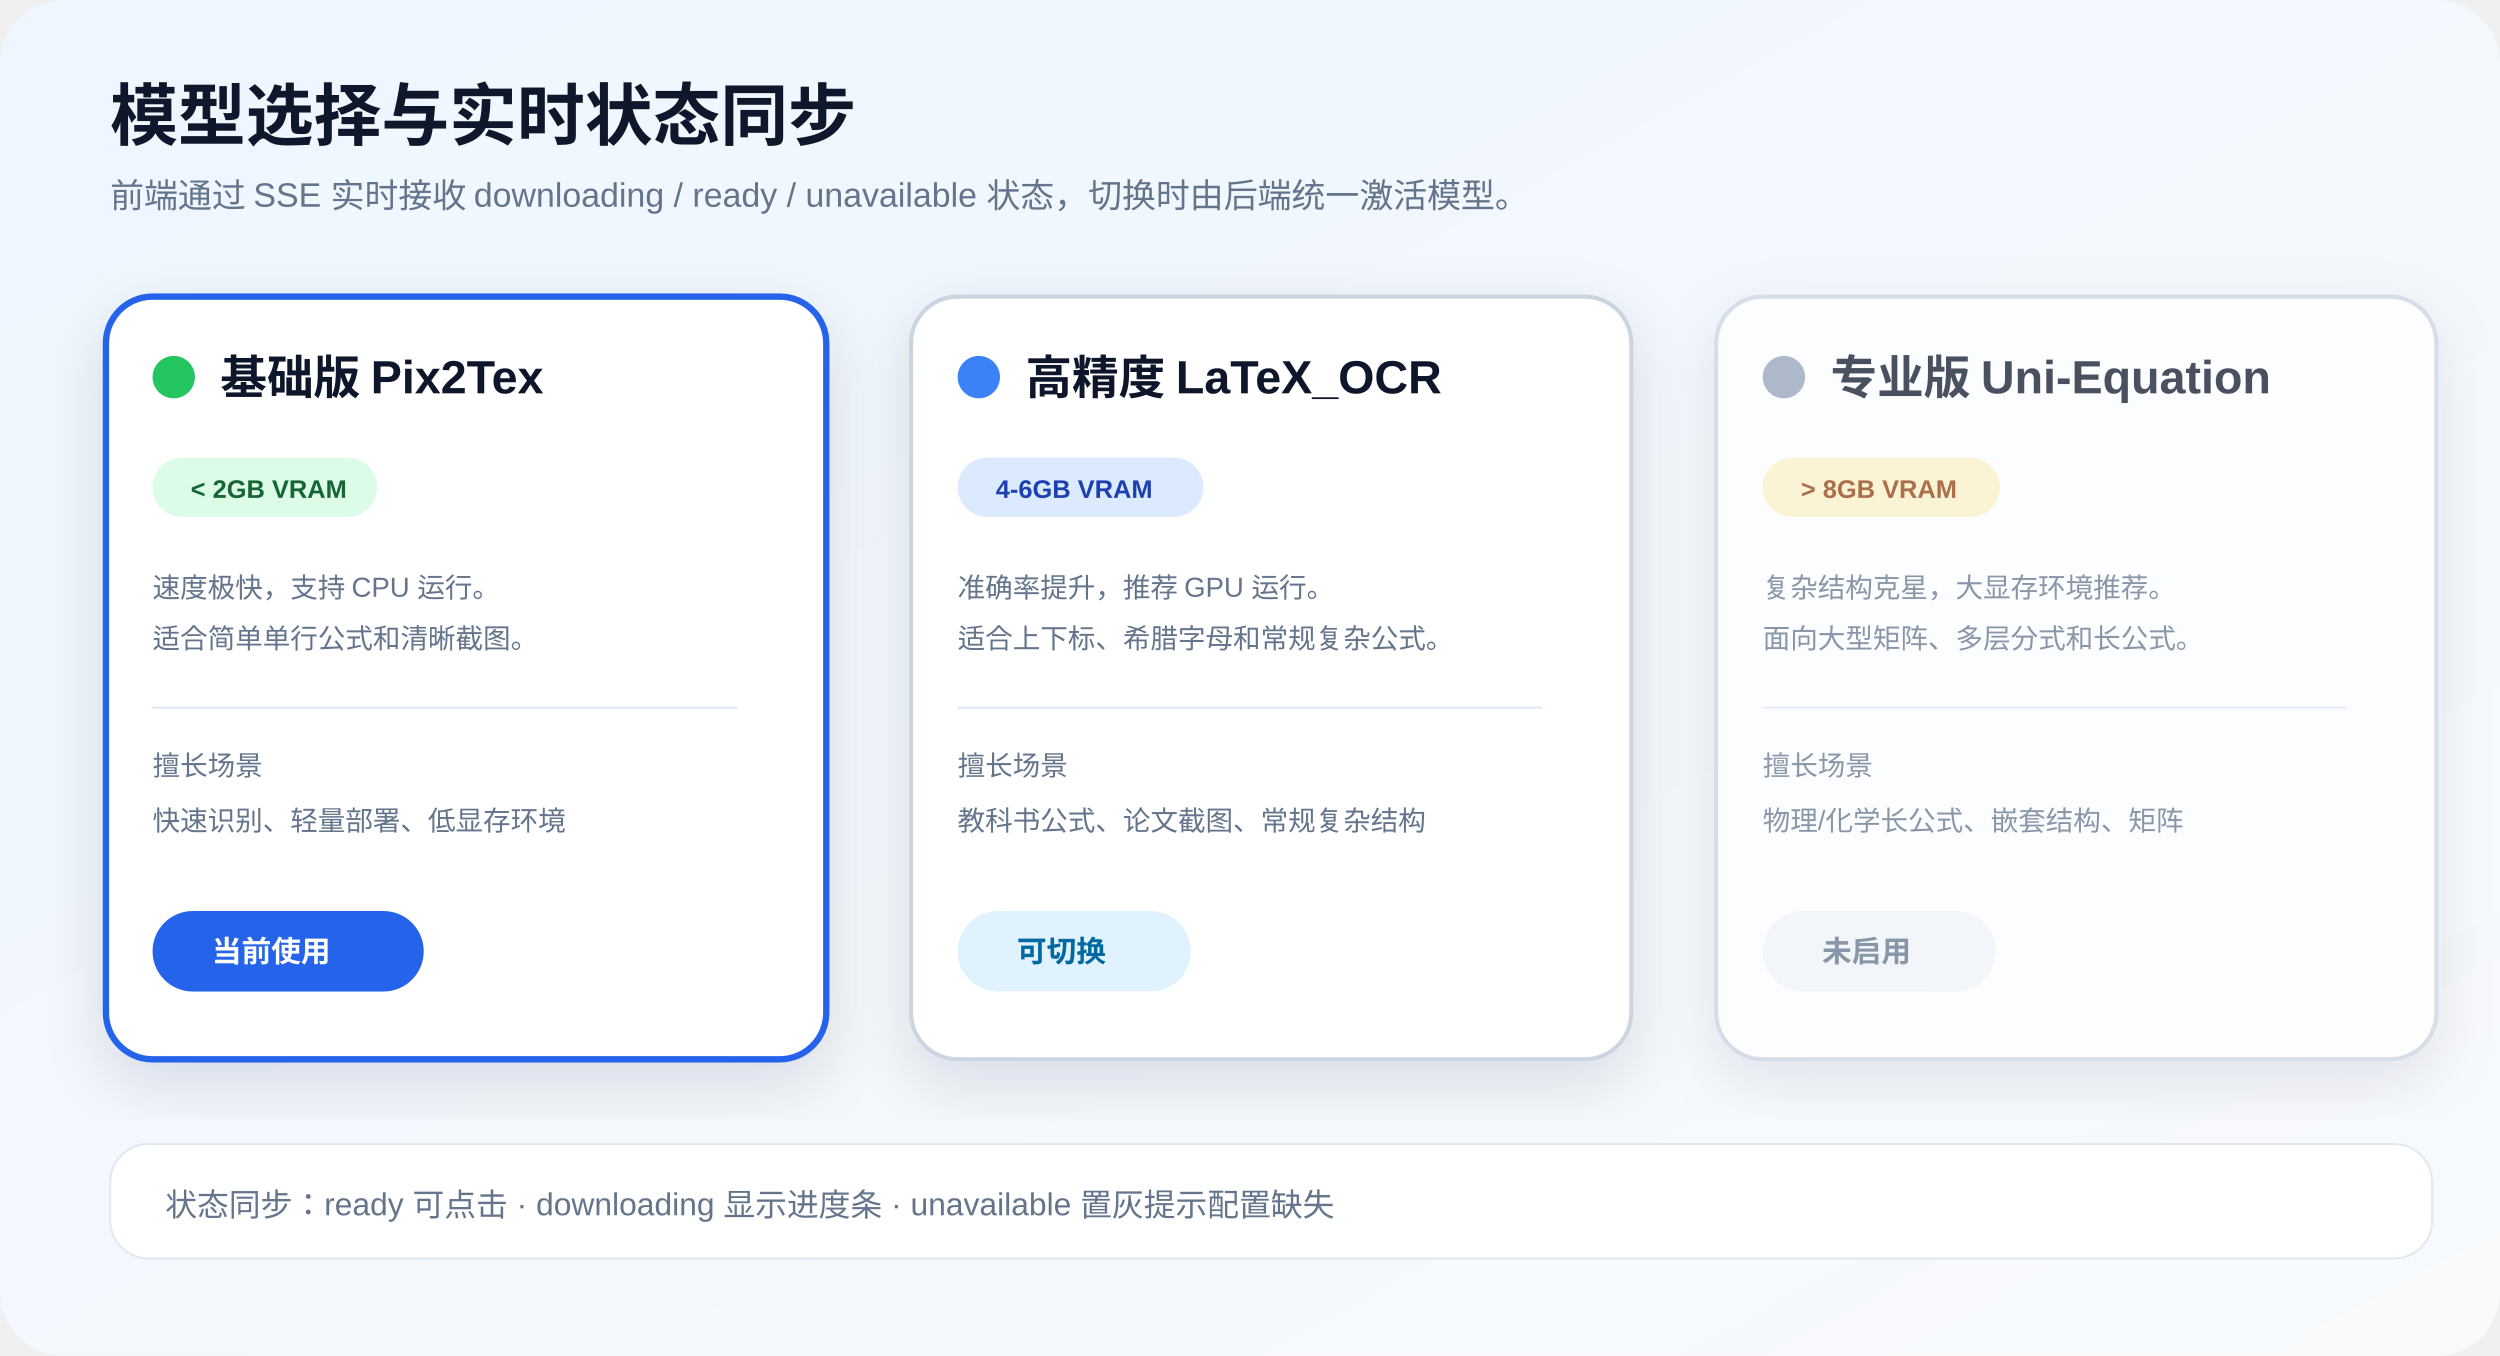
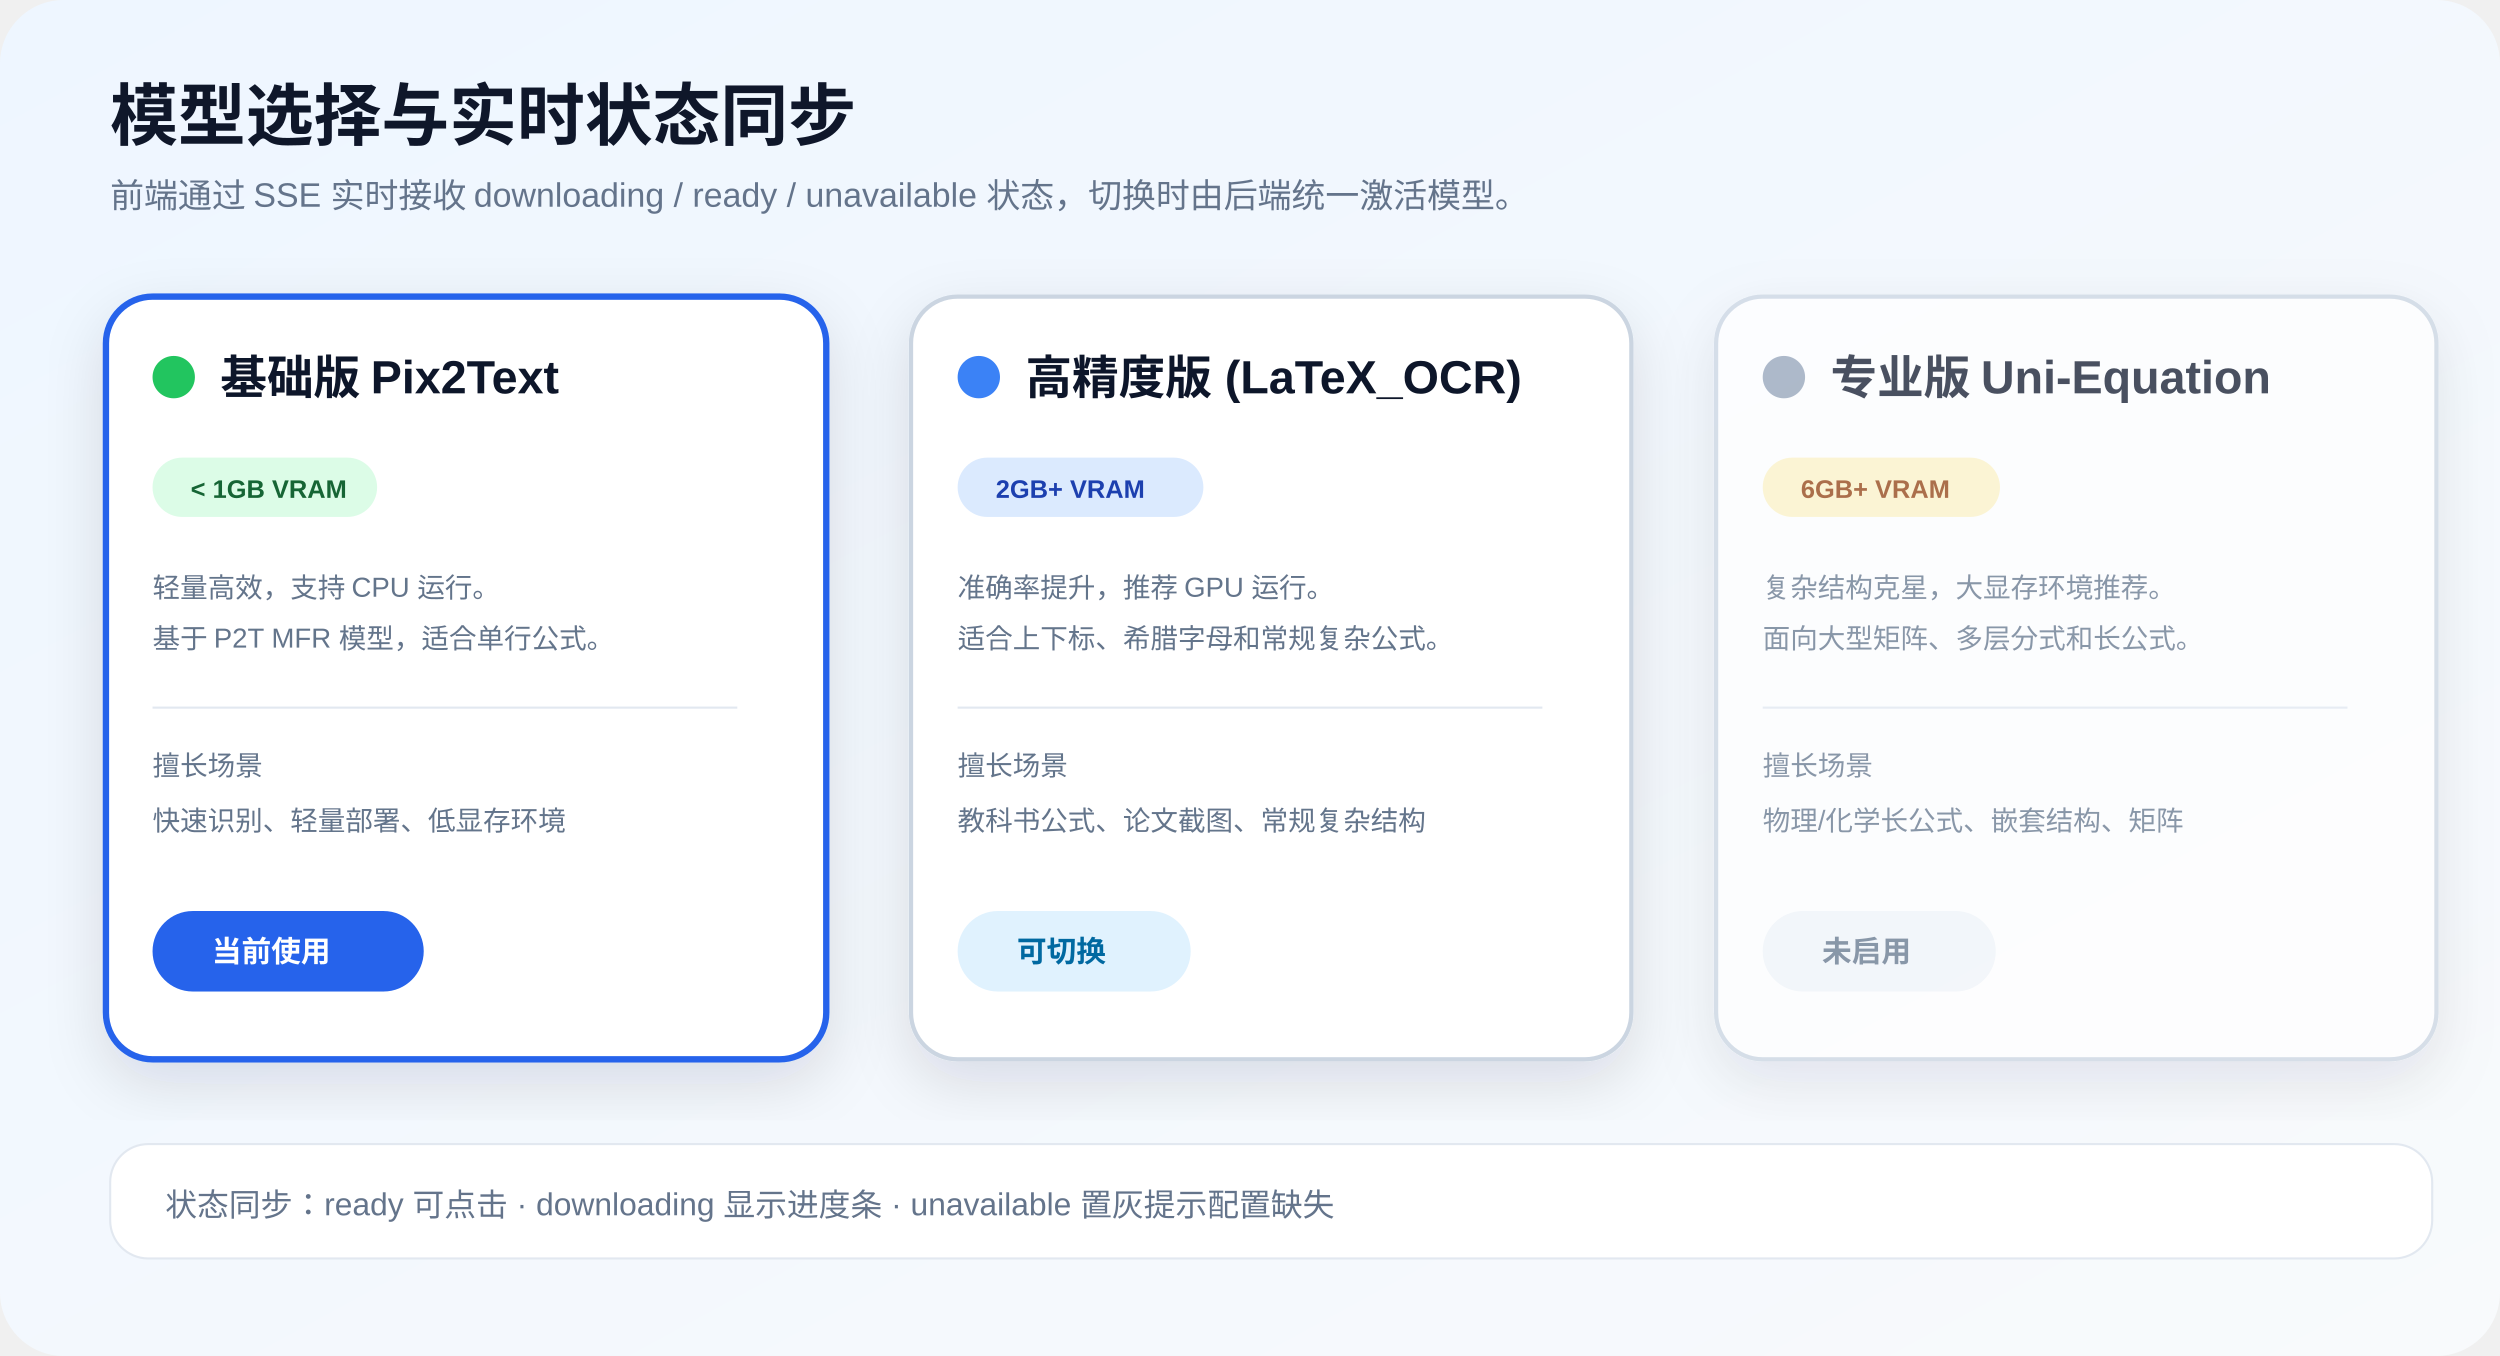
<svg xmlns="http://www.w3.org/2000/svg" width="1180" height="640" viewBox="0 0 1180 640">
  <defs>
    <linearGradient id="bg" x1="0" x2="1" y1="0" y2="1">
      <stop offset="0" stop-color="#eef6ff" />
      <stop offset="1" stop-color="#f8fafc" />
    </linearGradient>
    <filter id="shadow" x="-8%" y="-8%" width="116%" height="116%">
      <feDropShadow dx="0" dy="10" stdDeviation="14" flood-color="#0f172a" flood-opacity="0.12" />
    </filter>
    <style>
      .title{font-family:Arial,'Microsoft YaHei',sans-serif;font-weight:800;fill:#0f172a}.muted{font-family:Arial,'Microsoft YaHei',sans-serif;fill:#64748b}.small{font-family:Arial,'Microsoft YaHei',sans-serif;font-size:13px;fill:#64748b}.card-title{font-family:Arial,'Microsoft YaHei',sans-serif;font-size:22px;font-weight:800;fill:#0f172a}.tag{font-family:Arial,'Microsoft YaHei',sans-serif;font-size:12px;font-weight:700}.button{font-family:Arial,'Microsoft YaHei',sans-serif;font-size:14px;font-weight:800}
    </style>
  </defs>
  <rect width="1180" height="640" rx="30" fill="url(#bg)" />
  <text x="52" y="66" class="title" font-size="32">模型选择与实时状态同步</text>
  <text x="52" y="98" class="muted" font-size="16">前端通过 SSE 实时接收 downloading / ready / unavailable 状态，切换时由后端统一激活模型。</text>
  <g filter="url(#shadow)">
    <rect x="50" y="140" width="340" height="360" rx="22" fill="#fff" stroke="#2563eb" stroke-width="3" />
    <circle cx="82" cy="178" r="10" fill="#22c55e" />
-     <text x="104" y="186" class="card-title">基础版 Pix2Tex</text>
+     <text x="104" y="186" class="card-title">基础版 Pix2Text</text>
    <rect x="72" y="216" width="106" height="28" rx="14" fill="#dcfce7" />
-     <text x="90" y="235" class="tag" fill="#166534">&lt; 2GB VRAM</text>
-     <text x="72" y="282" class="small">速度极快，支持 CPU 运行。</text>
-     <text x="72" y="306" class="small">适合简单单行公式和清晰截图。</text>
+     <text x="90" y="235" class="tag" fill="#166534">&lt; 1GB VRAM</text>
+     <text x="72" y="282" class="small">轻量高效，支持 CPU 运行。</text>
+     <text x="72" y="306" class="small">基于 P2T MFR 模型，适合单行公式。</text>
    <line x1="72" y1="334" x2="348" y2="334" stroke="#e2e8f0" />
    <text x="72" y="366" class="small">擅长场景</text>
    <text x="72" y="392" class="small">快速识别、轻量部署、低显存环境</text>
    <rect x="72" y="430" width="128" height="38" rx="19" fill="#2563eb" />
    <text x="100" y="454" class="button" fill="#fff">当前使用</text>
  </g>
  <g filter="url(#shadow)">
    <rect x="430" y="140" width="340" height="360" rx="22" fill="#fff" stroke="#cbd5e1" stroke-width="2" />
    <circle cx="462" cy="178" r="10" fill="#3b82f6" />
-     <text x="484" y="186" class="card-title">高精度 LaTeX_OCR</text>
+     <text x="484" y="186" class="card-title">高精度版 (LaTeX_OCR)</text>
    <rect x="452" y="216" width="116" height="28" rx="14" fill="#dbeafe" />
-     <text x="470" y="235" class="tag" fill="#1e40af">4-6GB VRAM</text>
+     <text x="470" y="235" class="tag" fill="#1e40af">2GB+ VRAM</text>
    <text x="452" y="282" class="small">准确率提升，推荐 GPU 运行。</text>
    <text x="452" y="306" class="small">适合上下标、希腊字母和常规复杂公式。</text>
    <line x1="452" y1="334" x2="728" y2="334" stroke="#e2e8f0" />
    <text x="452" y="366" class="small">擅长场景</text>
    <text x="452" y="392" class="small">教科书公式、论文截图、常规复杂结构</text>
    <rect x="452" y="430" width="110" height="38" rx="19" fill="#e0f2fe" />
    <text x="480" y="454" class="button" fill="#0369a1">可切换</text>
  </g>
  <g filter="url(#shadow)" opacity="0.74">
    <rect x="810" y="140" width="340" height="360" rx="22" fill="#fff" stroke="#cbd5e1" stroke-width="2" />
    <circle cx="842" cy="178" r="10" fill="#94a3b8" />
    <text x="864" y="186" class="card-title">专业版 Uni-Equation</text>
    <rect x="832" y="216" width="112" height="28" rx="14" fill="#fef3c7" />
-     <text x="850" y="235" class="tag" fill="#92400e">&gt; 8GB VRAM</text>
+     <text x="850" y="235" class="tag" fill="#92400e">6GB+ VRAM</text>
    <text x="832" y="282" class="small">复杂结构克星，大显存环境推荐。</text>
    <text x="832" y="306" class="small">面向大型矩阵、多层分式和长公式。</text>
    <line x1="832" y1="334" x2="1108" y2="334" stroke="#e2e8f0" />
    <text x="832" y="366" class="small">擅长场景</text>
    <text x="832" y="392" class="small">物理/化学长公式、嵌套结构、矩阵</text>
    <rect x="832" y="430" width="110" height="38" rx="19" fill="#f1f5f9" />
    <text x="860" y="454" class="button" fill="#64748b">未启用</text>
  </g>
  <rect x="52" y="540" width="1096" height="54" rx="18" fill="#fff" stroke="#e2e8f0" />
  <text x="78" y="574" class="muted" font-size="15">状态同步：ready 可点击 · downloading 显示进度条 · unavailable 置灰提示配置缺失</text>
</svg>
